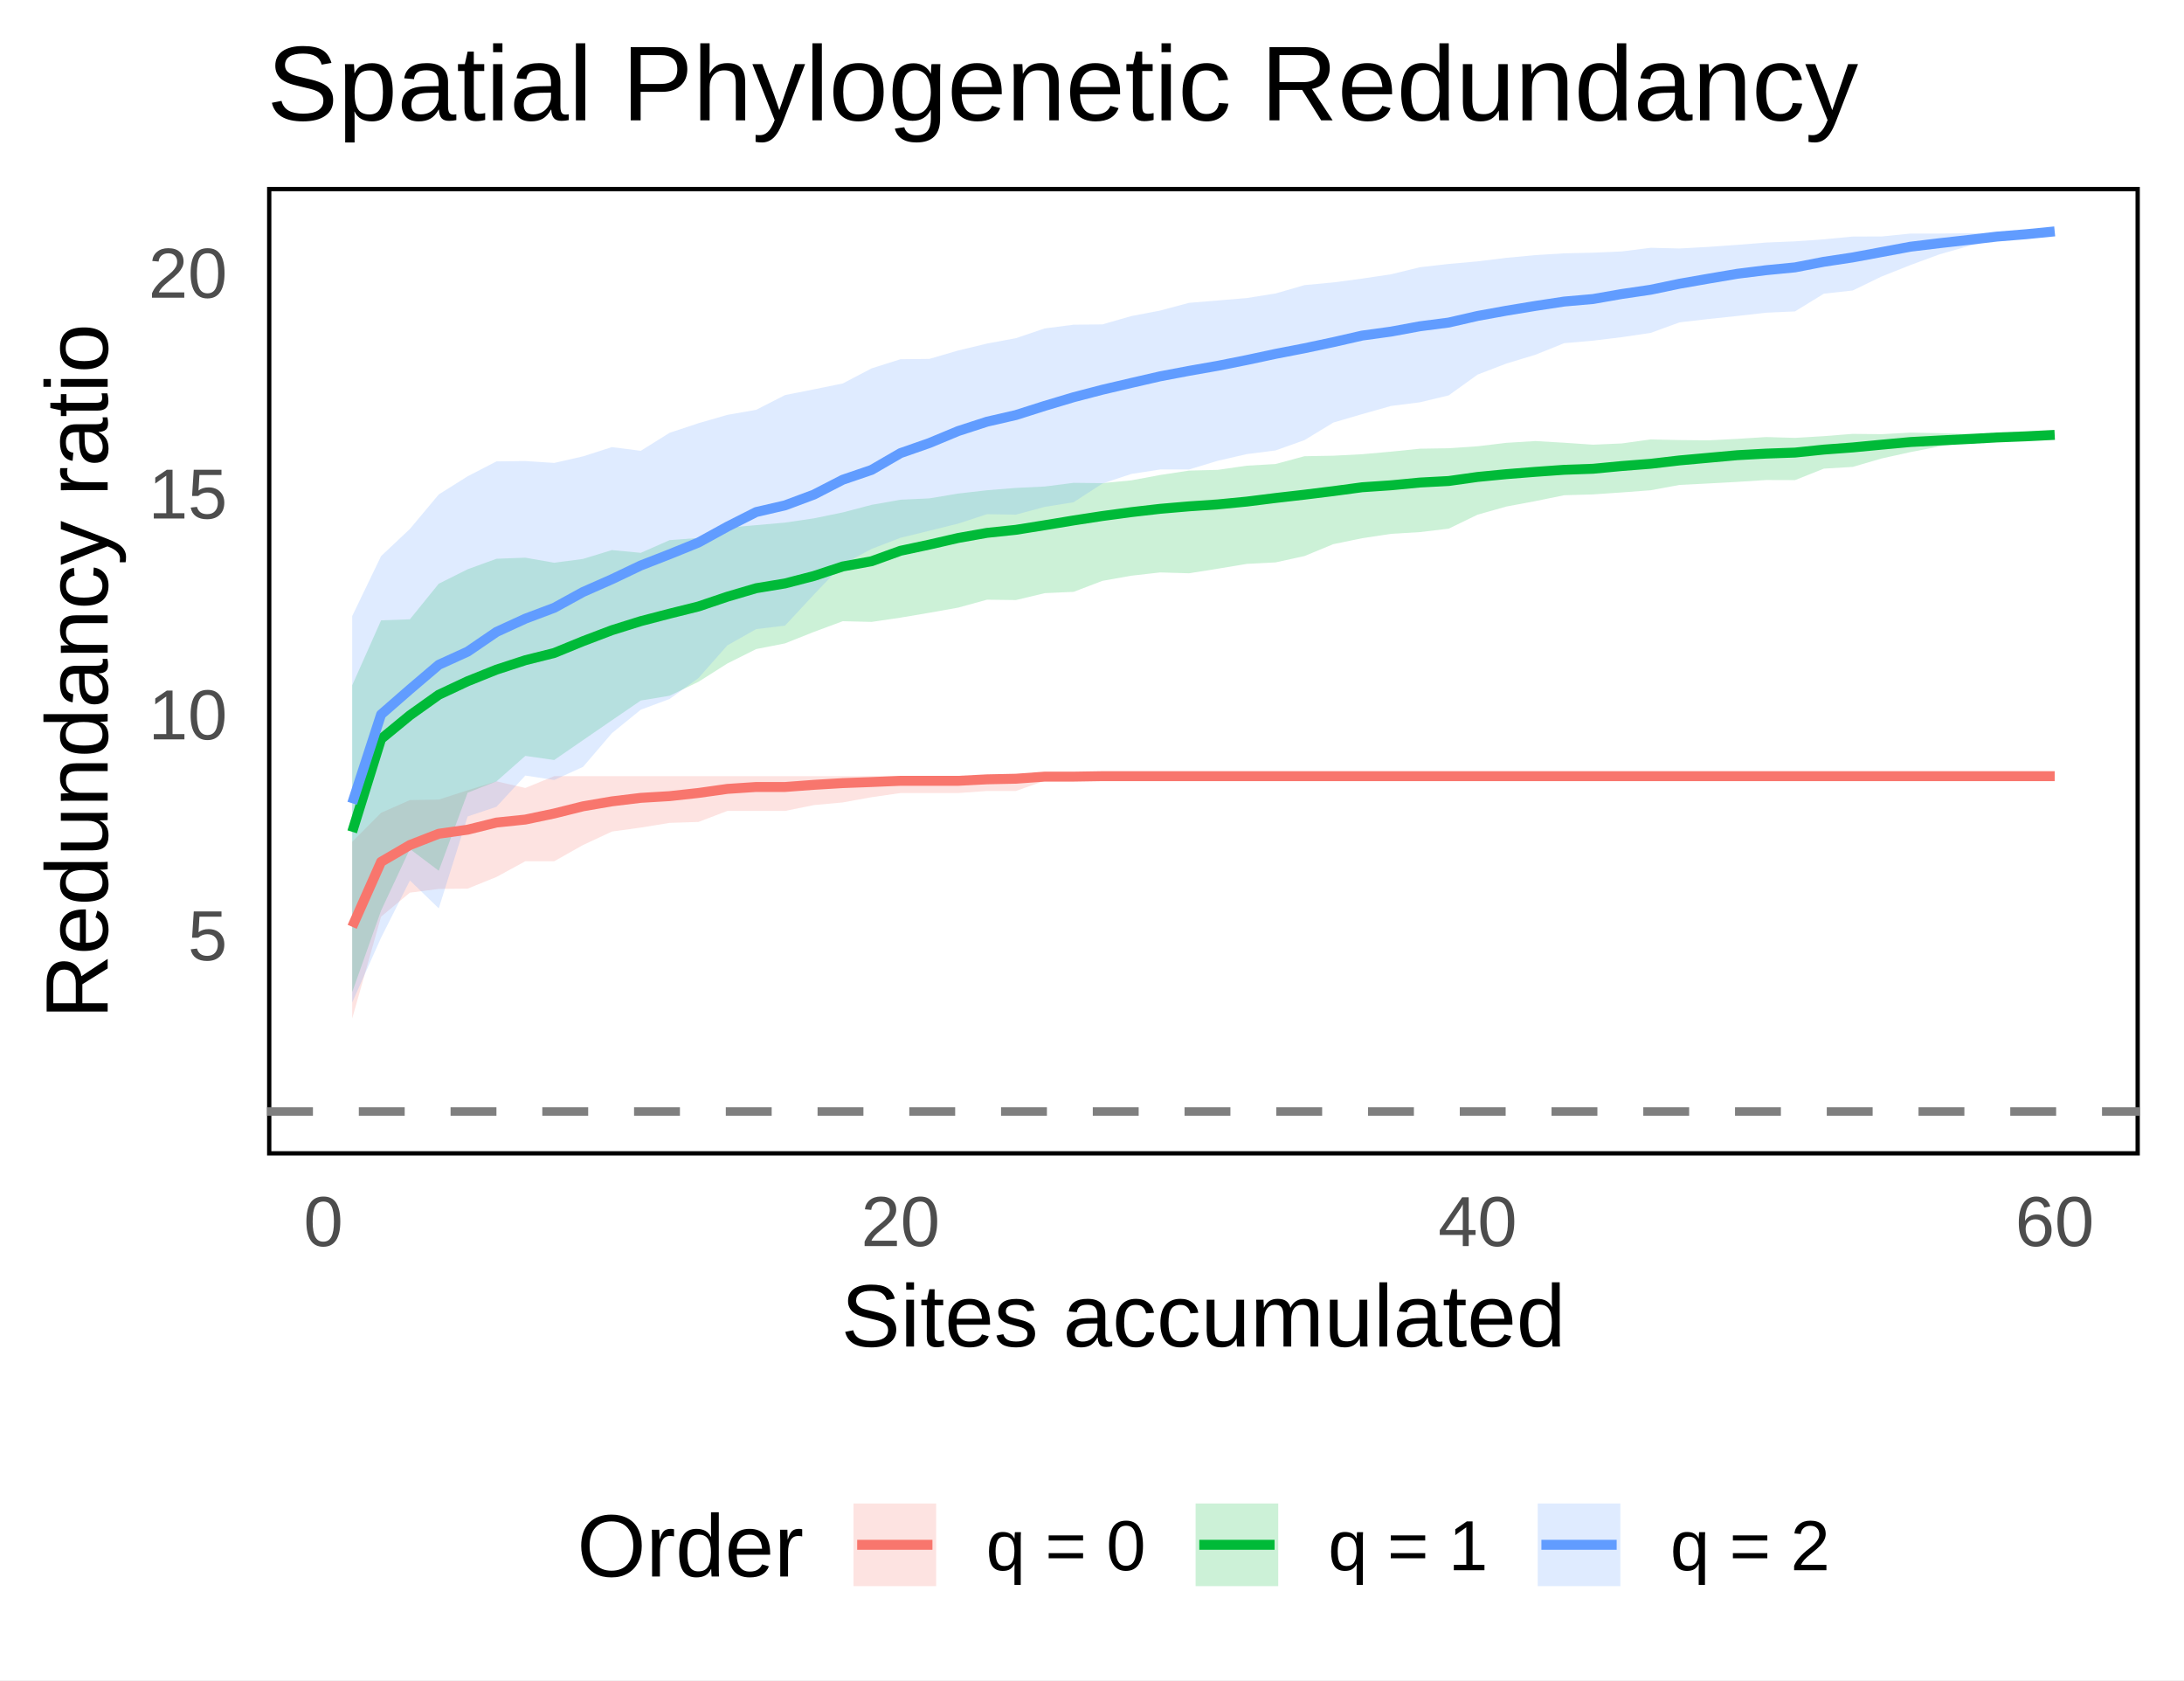
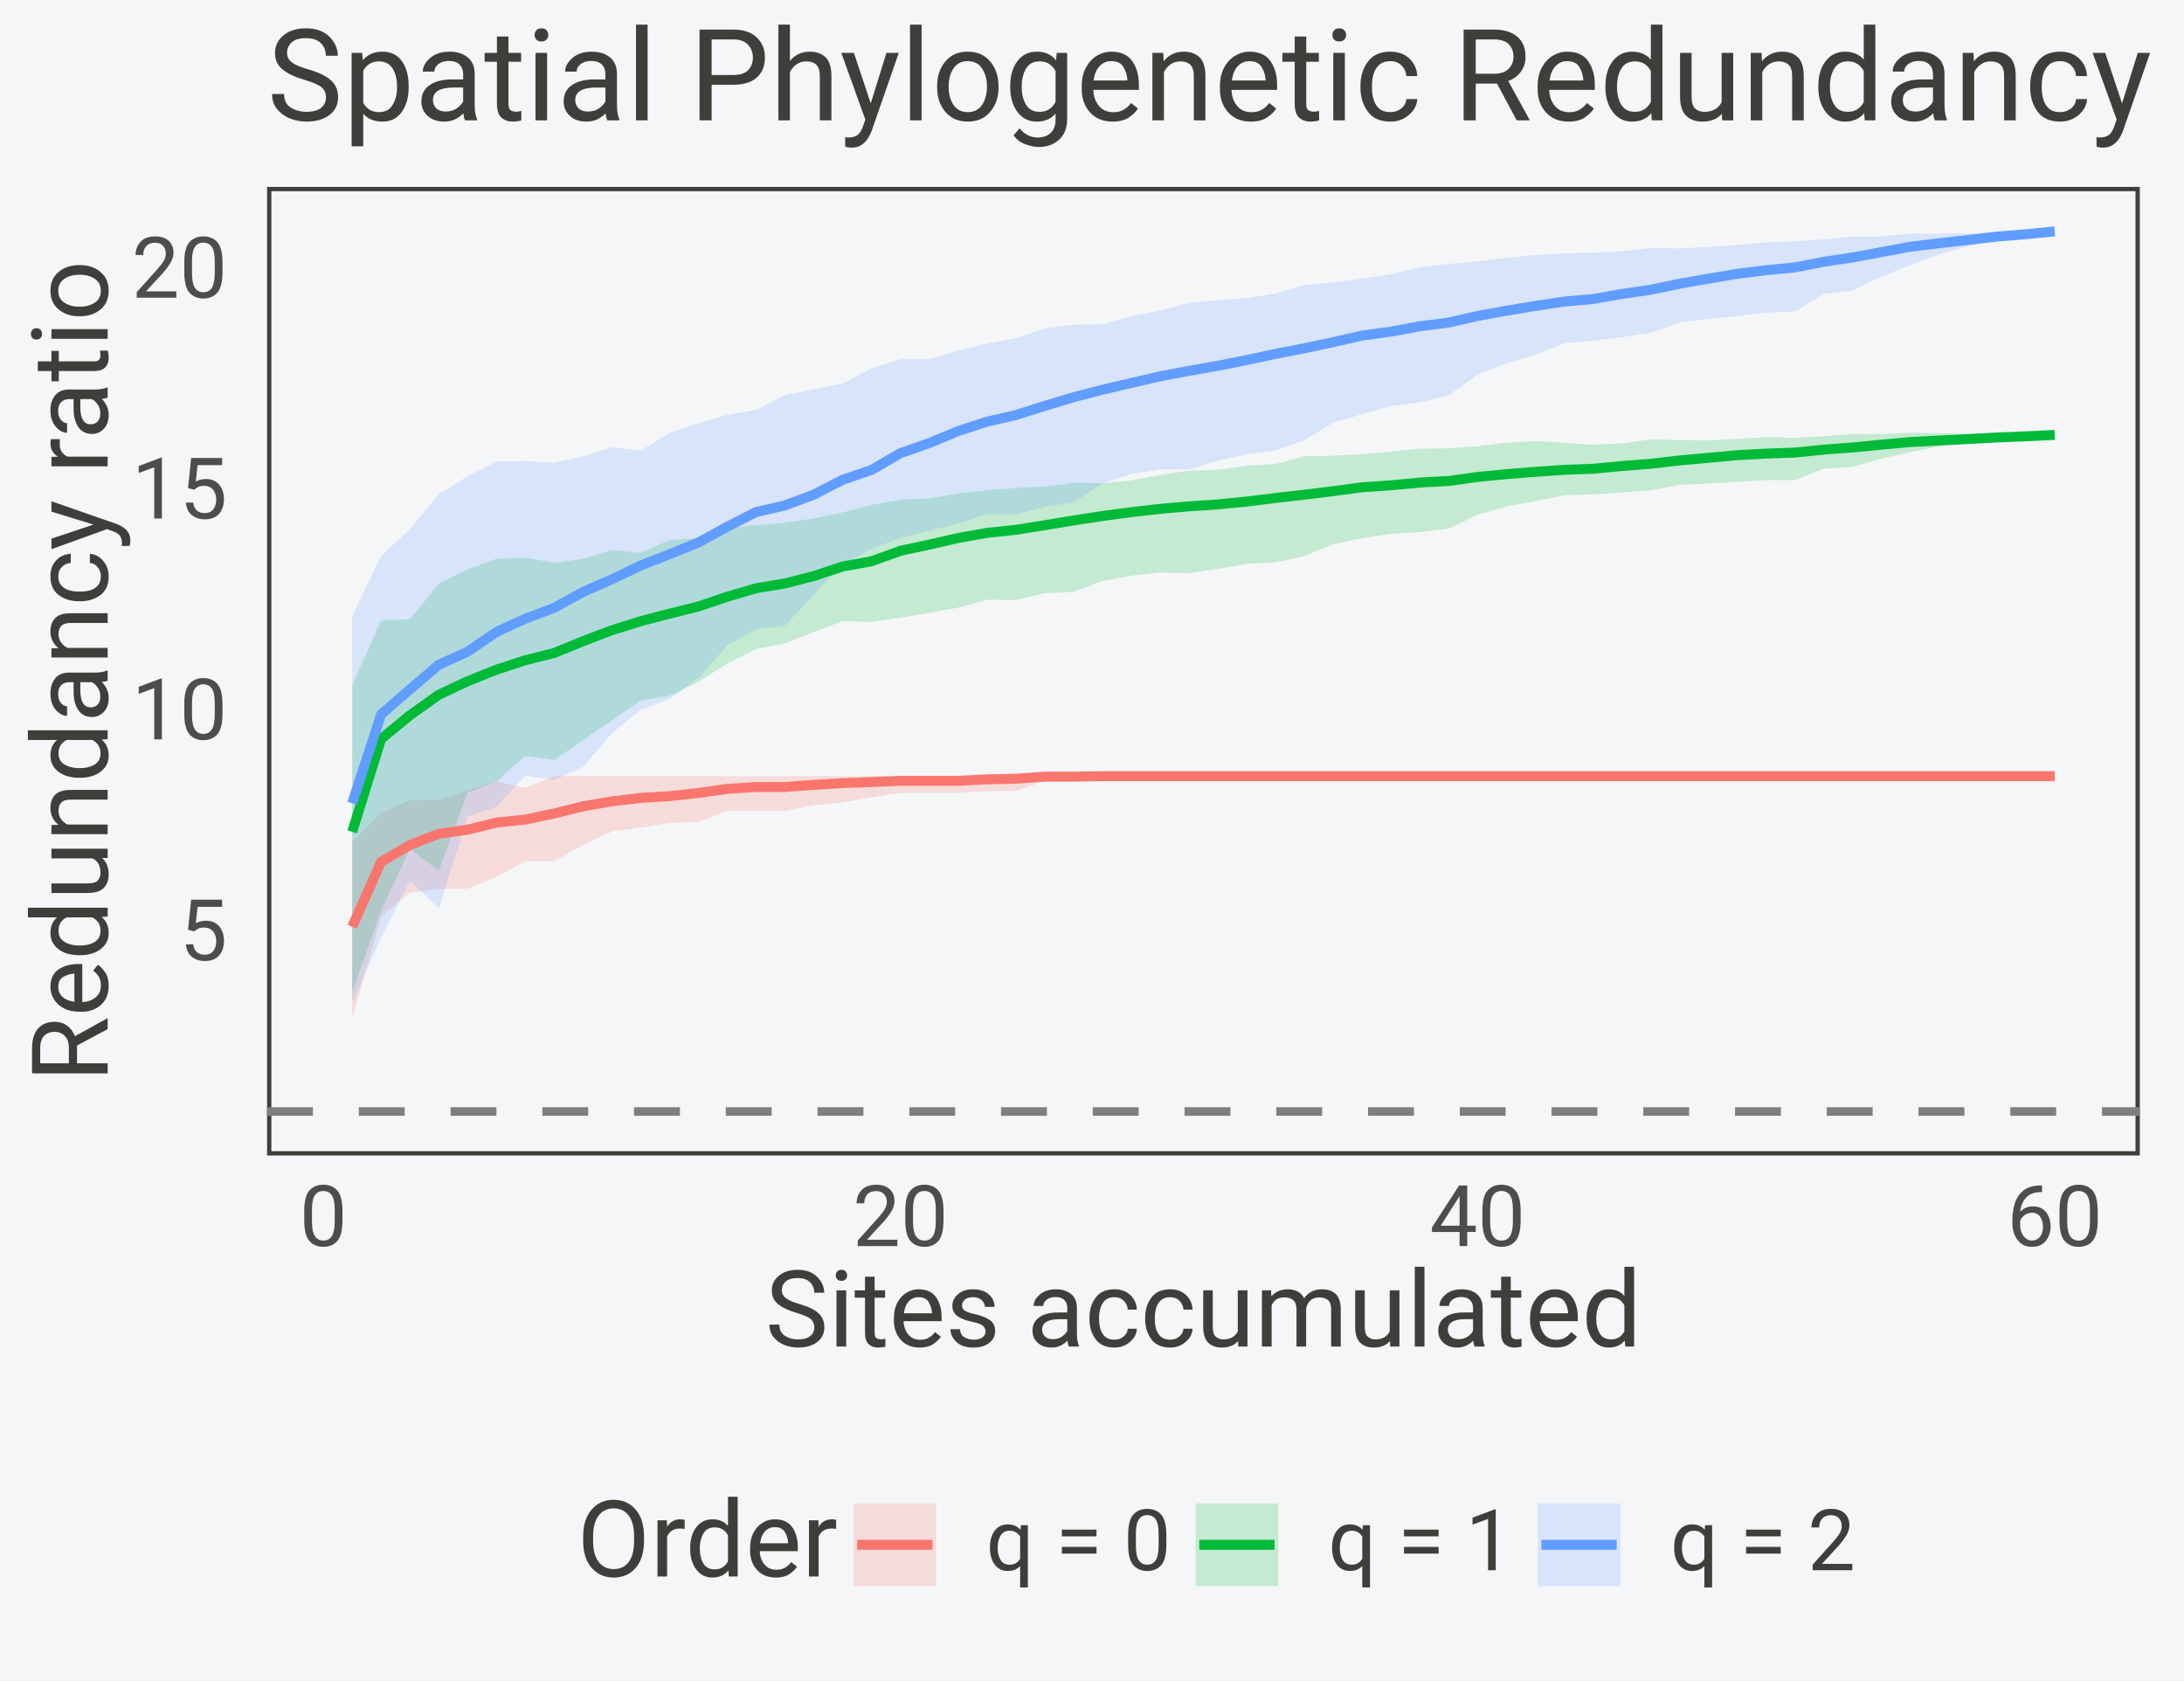
<svg xmlns="http://www.w3.org/2000/svg" width="468.00pt" height="360.00pt" viewBox="0 0 468.00 360.00">
  <g class="svglite">
    <defs>
      <style type="text/css">
-     .svglite line, .svglite polyline, .svglite polygon, .svglite path, .svglite rect, .svglite circle {
+     /* theme-aware-processed */
+     .svglite line, .svglite polyline, .svglite polygon, .svglite path, .svglite circle {
      fill: none;
-       stroke: #000000;
+       stroke: #3E3F3A;
+       stroke-linecap: round;
+       stroke-linejoin: round;
+       stroke-miterlimit: 10.00;
+     }
+     .svglite &gt; g &gt; rect {
+       fill: none;
+       stroke: #3E3F3A;
      stroke-linecap: round;
      stroke-linejoin: round;
      stroke-miterlimit: 10.00;
    }
    .svglite text {
      white-space: pre;
+       fill: #3E3F3A;
    }
    .svglite g.glyphgroup path {
      fill: inherit;
      stroke: none;
    }
  </style>
    </defs>
-     <rect width="100%" height="100%" style="stroke: none; fill: #FFFFFF;" />
+     <rect class="svg-bg" width="100%" height="100%" style="stroke: none; fill: #F5F6F8;" />
    <defs>
      <clipPath id="cpMC4wMHw0NjguMDB8MC4wMHwzNjAuMDA=">
        <rect x="0.00" y="0.00" width="468.00" height="360.00" />
      </clipPath>
    </defs>
    <g clip-path="url(#cpMC4wMHw0NjguMDB8MC4wMHwzNjAuMDA=)">
-       <rect x="0.00" y="0.00" width="468.00" height="360.00" style="stroke-width: 1.84; stroke: none;" />
-     </g>
+       <rect x="0.00" y="0.00" width="468.00" height="360.00" style="stroke-width: 1.84; stroke: none;" /> fill: #F5F6F8;' /&gt;
+ </g>
    <defs>
      <clipPath id="cpNTcuMjN8NDU4LjU0fDQwLjA1fDI0Ny41OQ==">
        <rect x="57.23" y="40.05" width="401.30" height="207.53" />
      </clipPath>
    </defs>
    <g clip-path="url(#cpNTcuMjN8NDU4LjU0fDQwLjA1fDI0Ny41OQ==)">
      <rect x="57.23" y="40.05" width="401.30" height="207.53" style="stroke-width: 1.84;" />
      <polygon points="75.47,180.38 81.66,174.15 87.84,171.43 94.02,171.32 100.21,169.33 106.39,167.41 112.57,168.83 118.76,166.30 124.94,166.30 131.12,166.30 137.31,166.30 143.49,166.30 149.67,166.30 155.86,166.30 162.04,166.30 168.22,166.30 174.41,166.30 180.59,166.30 186.77,166.30 192.96,166.30 199.14,166.30 205.32,166.30 211.51,166.30 217.69,166.30 223.88,166.30 230.06,166.30 236.24,166.30 242.43,166.30 248.61,166.30 254.79,166.30 260.98,166.30 267.16,166.30 273.34,166.30 279.53,166.30 285.71,166.30 291.89,166.30 298.08,166.30 304.26,166.30 310.44,166.30 316.63,166.30 322.81,166.30 328.99,166.30 335.18,166.30 341.36,166.30 347.54,166.30 353.73,166.30 359.91,166.30 366.09,166.30 372.28,166.30 378.46,166.30 384.64,166.30 390.83,166.30 397.01,166.30 403.19,166.30 409.38,166.30 415.56,166.30 421.74,166.30 427.93,166.30 434.11,166.30 440.29,166.30 440.29,166.30 434.11,166.30 427.93,166.30 421.74,166.30 415.56,166.30 409.38,166.30 403.19,166.30 397.01,166.30 390.83,166.30 384.64,166.30 378.46,166.30 372.28,166.30 366.09,166.30 359.91,166.30 353.73,166.30 347.54,166.30 341.36,166.30 335.18,166.30 328.99,166.30 322.81,166.30 316.63,166.30 310.44,166.30 304.26,166.30 298.08,166.30 291.89,166.30 285.71,166.30 279.53,166.30 273.34,166.30 267.16,166.30 260.98,166.30 254.79,166.30 248.61,166.30 242.43,166.30 236.24,166.30 230.06,167.28 223.88,167.28 217.69,169.48 211.51,169.48 205.32,169.92 199.14,169.92 192.96,169.92 186.77,170.81 180.59,171.93 174.41,172.50 168.22,173.75 162.04,173.75 155.86,173.75 149.67,176.11 143.49,176.31 137.31,177.32 131.12,178.17 124.94,181.05 118.76,184.53 112.57,184.53 106.39,187.90 100.21,190.40 94.02,190.46 87.84,191.26 81.66,196.40 75.47,218.23 " style="stroke-width: 0.00; stroke: none; stroke-linecap: butt; fill: #F8766D; fill-opacity: 0.20;" />
      <polyline points="75.47,180.38 81.66,174.15 87.84,171.43 94.02,171.32 100.21,169.33 106.39,167.41 112.57,168.83 118.76,166.30 124.94,166.30 131.12,166.30 137.31,166.30 143.49,166.30 149.67,166.30 155.86,166.30 162.04,166.30 168.22,166.30 174.41,166.30 180.59,166.30 186.77,166.30 192.96,166.30 199.14,166.30 205.32,166.30 211.51,166.30 217.69,166.30 223.88,166.30 230.06,166.30 236.24,166.30 242.43,166.30 248.61,166.30 254.79,166.30 260.98,166.30 267.16,166.30 273.34,166.30 279.53,166.30 285.71,166.30 291.89,166.30 298.08,166.30 304.26,166.30 310.44,166.30 316.63,166.30 322.81,166.30 328.99,166.30 335.18,166.30 341.36,166.30 347.54,166.30 353.73,166.30 359.91,166.30 366.09,166.30 372.28,166.30 378.46,166.30 384.64,166.30 390.83,166.30 397.01,166.30 403.19,166.30 409.38,166.30 415.56,166.30 421.74,166.30 427.93,166.30 434.11,166.30 440.29,166.30 " style="stroke-width: 1.84; stroke: none; stroke-linecap: butt;" />
      <polyline points="440.29,166.30 434.11,166.30 427.93,166.30 421.74,166.30 415.56,166.30 409.38,166.30 403.19,166.30 397.01,166.30 390.83,166.30 384.64,166.30 378.46,166.30 372.28,166.30 366.09,166.30 359.91,166.30 353.73,166.30 347.54,166.30 341.36,166.30 335.18,166.30 328.99,166.30 322.81,166.30 316.63,166.30 310.44,166.30 304.26,166.30 298.08,166.30 291.89,166.30 285.71,166.30 279.53,166.30 273.34,166.30 267.16,166.30 260.98,166.30 254.79,166.30 248.61,166.30 242.43,166.30 236.24,166.30 230.06,167.28 223.88,167.28 217.69,169.48 211.51,169.48 205.32,169.92 199.14,169.92 192.96,169.92 186.77,170.81 180.59,171.93 174.41,172.50 168.22,173.75 162.04,173.75 155.86,173.75 149.67,176.11 143.49,176.31 137.31,177.32 131.12,178.17 124.94,181.05 118.76,184.53 112.57,184.53 106.39,187.90 100.21,190.40 94.02,190.46 87.84,191.26 81.66,196.40 75.47,218.23 " style="stroke-width: 1.84; stroke: none; stroke-linecap: butt;" />
      <polygon points="75.47,146.83 81.66,132.92 87.84,132.69 94.02,125.06 100.21,121.97 106.39,119.72 112.57,119.49 118.76,120.57 124.94,119.75 131.12,117.86 137.31,118.45 143.49,115.73 149.67,115.26 155.86,113.05 162.04,112.52 168.22,111.97 174.41,111.06 180.59,109.79 186.77,108.17 192.96,107.07 199.14,106.78 205.32,105.75 211.51,105.04 217.69,104.54 223.88,104.24 230.06,103.45 236.24,103.52 242.43,102.92 248.61,101.77 254.79,100.83 260.98,100.67 267.16,99.78 273.34,99.42 279.53,97.75 285.71,97.64 291.89,97.32 298.08,96.77 304.26,96.14 310.44,96.04 316.63,95.62 322.81,94.88 328.99,94.50 335.18,94.86 341.36,95.28 347.54,95.01 353.73,94.15 359.91,94.29 366.09,94.35 372.28,94.03 378.46,93.64 384.64,93.82 390.83,93.45 397.01,92.96 403.19,93.03 409.38,92.69 415.56,92.81 421.74,92.97 427.93,93.13 434.11,93.03 440.29,93.18 440.29,93.18 434.11,93.68 427.93,94.02 421.74,94.76 415.56,95.66 409.38,96.87 403.19,98.24 397.01,100.04 390.83,100.41 384.64,102.87 378.46,102.85 372.28,103.25 366.09,103.59 359.91,103.90 353.73,105.04 347.54,105.51 341.36,105.93 335.18,106.11 328.99,107.37 322.81,108.53 316.63,110.27 310.44,113.27 304.26,114.01 298.08,114.38 291.89,115.32 285.71,116.59 279.53,119.14 273.34,120.50 267.16,120.82 260.98,121.85 254.79,122.83 248.61,122.65 242.43,123.35 236.24,124.45 230.06,126.81 223.88,127.09 217.69,128.57 211.51,128.49 205.32,130.19 199.14,131.29 192.96,132.34 186.77,133.25 180.59,133.10 174.41,135.39 168.22,137.85 162.04,139.07 155.86,142.16 149.67,146.08 143.49,149.07 137.31,150.10 131.12,154.33 124.94,158.58 118.76,162.84 112.57,161.96 106.39,167.42 100.21,169.84 94.02,186.57 87.84,181.91 81.66,195.11 75.47,212.58 " style="stroke-width: 0.00; stroke: none; stroke-linecap: butt; fill: #00BA38; fill-opacity: 0.20;" />
      <polyline points="75.47,146.83 81.66,132.92 87.84,132.69 94.02,125.06 100.21,121.97 106.39,119.72 112.57,119.49 118.76,120.57 124.94,119.75 131.12,117.86 137.31,118.45 143.49,115.73 149.67,115.26 155.86,113.05 162.04,112.52 168.22,111.97 174.41,111.06 180.59,109.79 186.77,108.17 192.96,107.07 199.14,106.78 205.32,105.75 211.51,105.04 217.69,104.54 223.88,104.24 230.06,103.45 236.24,103.52 242.43,102.92 248.61,101.77 254.79,100.83 260.98,100.67 267.16,99.78 273.34,99.42 279.53,97.75 285.71,97.64 291.89,97.32 298.08,96.77 304.26,96.14 310.44,96.04 316.63,95.62 322.81,94.88 328.99,94.50 335.18,94.86 341.36,95.28 347.54,95.01 353.73,94.15 359.91,94.29 366.09,94.35 372.28,94.03 378.46,93.64 384.64,93.82 390.83,93.45 397.01,92.96 403.19,93.03 409.38,92.69 415.56,92.81 421.74,92.97 427.93,93.13 434.11,93.03 440.29,93.18 " style="stroke-width: 1.84; stroke: none; stroke-linecap: butt;" />
      <polyline points="440.29,93.18 434.11,93.68 427.93,94.02 421.74,94.76 415.56,95.66 409.38,96.87 403.19,98.24 397.01,100.04 390.83,100.41 384.64,102.87 378.46,102.85 372.28,103.25 366.09,103.59 359.91,103.90 353.73,105.04 347.54,105.51 341.36,105.93 335.18,106.11 328.99,107.37 322.81,108.53 316.63,110.27 310.44,113.27 304.26,114.01 298.08,114.38 291.89,115.32 285.71,116.59 279.53,119.14 273.34,120.50 267.16,120.82 260.98,121.85 254.79,122.83 248.61,122.65 242.43,123.35 236.24,124.45 230.06,126.81 223.88,127.09 217.69,128.57 211.51,128.49 205.32,130.19 199.14,131.29 192.96,132.34 186.77,133.25 180.59,133.10 174.41,135.39 168.22,137.85 162.04,139.07 155.86,142.16 149.67,146.08 143.49,149.07 137.31,150.10 131.12,154.33 124.94,158.58 118.76,162.84 112.57,161.96 106.39,167.42 100.21,169.84 94.02,186.57 87.84,181.91 81.66,195.11 75.47,212.58 " style="stroke-width: 1.84; stroke: none; stroke-linecap: butt;" />
      <polygon points="75.47,132.00 81.66,119.15 87.84,113.33 94.02,105.94 100.21,102.05 106.39,98.86 112.57,98.78 118.76,99.19 124.94,97.78 131.12,95.80 137.31,96.59 143.49,92.73 149.67,90.68 155.86,88.89 162.04,87.81 168.22,84.65 174.41,83.42 180.59,82.16 186.77,78.93 192.96,76.97 199.14,76.90 205.32,75.10 211.51,73.61 217.69,72.46 223.88,70.37 230.06,69.57 236.24,69.50 242.43,67.72 248.61,66.54 254.79,64.89 260.98,64.38 267.16,63.86 273.34,62.88 279.53,61.09 285.71,60.51 291.89,59.69 298.08,58.77 304.26,57.26 310.44,56.55 316.63,56.00 322.81,55.24 328.99,54.66 335.18,54.28 341.36,54.14 347.54,53.87 353.73,53.09 359.91,53.24 366.09,52.90 372.28,52.46 378.46,51.97 384.64,51.71 390.83,51.28 397.01,50.68 403.19,50.67 409.38,50.04 415.56,50.04 421.74,49.98 427.93,49.90 434.11,49.49 440.29,49.58 440.29,49.58 434.11,50.54 427.93,51.24 421.74,52.75 415.56,54.51 409.38,56.79 403.19,59.25 397.01,62.24 390.83,62.93 384.64,66.72 378.46,67.00 372.28,67.70 366.09,68.35 359.91,69.07 353.73,71.32 347.54,72.24 341.36,72.99 335.18,73.53 328.99,76.02 322.81,77.89 316.63,80.26 310.44,84.71 304.26,86.20 298.08,86.98 291.89,88.73 285.71,90.54 279.53,94.30 273.34,96.51 267.16,97.30 260.98,98.72 254.79,100.59 248.61,100.59 242.43,101.55 236.24,103.60 230.06,107.61 223.88,108.60 217.69,110.27 211.51,110.17 205.32,112.19 199.14,113.72 192.96,115.23 186.77,117.61 180.59,120.93 174.41,127.39 168.22,134.05 162.04,134.79 155.86,138.28 149.67,145.29 143.49,149.76 137.31,152.06 131.12,157.09 124.94,164.31 118.76,167.12 112.57,166.17 106.39,172.86 100.21,174.93 94.02,194.63 87.84,188.65 81.66,200.91 75.47,214.79 " style="stroke-width: 0.00; stroke: none; stroke-linecap: butt; fill: #619CFF; fill-opacity: 0.20;" />
      <polyline points="75.47,132.00 81.66,119.15 87.84,113.33 94.02,105.94 100.21,102.05 106.39,98.86 112.57,98.78 118.76,99.19 124.94,97.78 131.12,95.80 137.31,96.59 143.49,92.73 149.67,90.68 155.86,88.89 162.04,87.81 168.22,84.65 174.41,83.42 180.59,82.16 186.77,78.93 192.96,76.97 199.14,76.90 205.32,75.10 211.51,73.61 217.69,72.46 223.88,70.37 230.06,69.57 236.24,69.50 242.43,67.72 248.61,66.54 254.79,64.89 260.98,64.38 267.16,63.86 273.34,62.88 279.53,61.09 285.71,60.51 291.89,59.69 298.08,58.77 304.26,57.26 310.44,56.55 316.63,56.00 322.81,55.24 328.99,54.66 335.18,54.28 341.36,54.14 347.54,53.87 353.73,53.09 359.91,53.24 366.09,52.90 372.28,52.46 378.46,51.97 384.64,51.71 390.83,51.28 397.01,50.68 403.19,50.67 409.38,50.04 415.56,50.04 421.74,49.98 427.93,49.90 434.11,49.49 440.29,49.58 " style="stroke-width: 1.84; stroke: none; stroke-linecap: butt;" />
      <polyline points="440.29,49.58 434.11,50.54 427.93,51.24 421.74,52.75 415.56,54.51 409.38,56.79 403.19,59.25 397.01,62.24 390.83,62.93 384.64,66.72 378.46,67.00 372.28,67.70 366.09,68.35 359.91,69.07 353.73,71.32 347.54,72.24 341.36,72.99 335.18,73.53 328.99,76.02 322.81,77.89 316.63,80.26 310.44,84.71 304.26,86.20 298.08,86.98 291.89,88.73 285.71,90.54 279.53,94.30 273.34,96.51 267.16,97.30 260.98,98.72 254.79,100.59 248.61,100.59 242.43,101.55 236.24,103.60 230.06,107.61 223.88,108.60 217.69,110.27 211.51,110.17 205.32,112.19 199.14,113.72 192.96,115.23 186.77,117.61 180.59,120.93 174.41,127.39 168.22,134.05 162.04,134.79 155.86,138.28 149.67,145.29 143.49,149.76 137.31,152.06 131.12,157.09 124.94,164.31 118.76,167.12 112.57,166.17 106.39,172.86 100.21,174.93 94.02,194.63 87.84,188.65 81.66,200.91 75.47,214.79 " style="stroke-width: 1.84; stroke: none; stroke-linecap: butt;" />
      <polyline points="75.47,198.58 81.66,184.66 87.84,181.05 94.02,178.64 100.21,177.77 106.39,176.24 112.57,175.60 118.76,174.30 124.94,172.76 131.12,171.70 137.31,170.95 143.49,170.58 149.67,169.90 155.86,169.03 162.04,168.62 168.22,168.62 174.41,168.16 180.59,167.79 186.77,167.56 192.96,167.30 199.14,167.30 205.32,167.30 211.51,166.98 217.69,166.85 223.88,166.40 230.06,166.40 236.24,166.30 242.43,166.30 248.61,166.30 254.79,166.30 260.98,166.30 267.16,166.30 273.34,166.30 279.53,166.30 285.71,166.30 291.89,166.30 298.08,166.30 304.26,166.30 310.44,166.30 316.63,166.30 322.81,166.30 328.99,166.30 335.18,166.30 341.36,166.30 347.54,166.30 353.73,166.30 359.91,166.30 366.09,166.30 372.28,166.30 378.46,166.30 384.64,166.30 390.83,166.30 397.01,166.30 403.19,166.30 409.38,166.30 415.56,166.30 421.74,166.30 427.93,166.30 434.11,166.30 440.29,166.30 " style="stroke-width: 2.13; stroke: #F8766D; stroke-linecap: butt;" />
      <polyline points="75.47,178.23 81.66,158.34 87.84,153.26 94.02,148.86 100.21,145.96 106.39,143.48 112.57,141.46 118.76,139.91 124.94,137.38 131.12,135.03 137.31,133.09 143.49,131.48 149.67,129.94 155.86,127.85 162.04,126.03 168.22,125.01 174.41,123.41 180.59,121.37 186.77,120.25 192.96,118.01 199.14,116.69 205.32,115.27 211.51,114.17 217.69,113.52 223.88,112.53 230.06,111.51 236.24,110.56 242.43,109.73 248.61,109.02 254.79,108.49 260.98,108.07 267.16,107.47 273.34,106.70 279.53,105.99 285.71,105.23 291.89,104.40 298.08,103.98 304.26,103.39 310.44,103.06 316.63,102.19 322.81,101.59 328.99,101.10 335.18,100.66 341.36,100.44 347.54,99.85 353.73,99.37 359.91,98.65 366.09,98.09 372.28,97.53 378.46,97.19 384.64,96.97 390.83,96.33 397.01,95.87 403.19,95.28 409.38,94.71 415.56,94.38 421.74,94.07 427.93,93.73 434.11,93.49 440.29,93.18 " style="stroke-width: 2.13; stroke: #00BA38; stroke-linecap: butt;" />
      <polyline points="75.47,172.11 81.66,153.09 87.84,147.70 94.02,142.44 100.21,139.62 106.39,135.40 112.57,132.56 118.76,130.23 124.94,126.84 131.12,124.11 137.31,121.16 143.49,118.75 149.67,116.24 155.86,112.84 162.04,109.71 168.22,108.28 174.41,105.97 180.59,102.79 186.77,100.68 192.96,97.09 199.14,94.93 205.32,92.36 211.51,90.35 217.69,88.93 223.88,86.96 230.06,85.11 236.24,83.50 242.43,82.05 248.61,80.63 254.79,79.46 260.98,78.37 267.16,77.14 273.34,75.82 279.53,74.62 285.71,73.31 291.89,71.90 298.08,71.05 304.26,69.91 310.44,69.11 316.63,67.69 322.81,66.57 328.99,65.55 335.18,64.61 341.36,64.07 347.54,62.99 353.73,62.08 359.91,60.79 366.09,59.71 372.28,58.66 378.46,57.89 384.64,57.29 390.83,56.09 397.01,55.16 403.19,54.01 409.38,52.86 415.56,52.11 421.74,51.42 427.93,50.69 434.11,50.19 440.29,49.58 " style="stroke-width: 2.13; stroke: #619CFF; stroke-linecap: butt;" />
      <line x1="57.23" y1="238.15" x2="458.54" y2="238.15" style="stroke-width: 1.84; stroke: #7F7F7F; stroke-dasharray: 9.83,9.83; stroke-linecap: butt;" />
    </g>
    <g clip-path="url(#cpMC4wMHw0NjguMDB8MC4wMHwzNjAuMDA=)">
-       <text x="48.71" y="205.74" text-anchor="end" style="font-size: 15.20px;fill: #4D4D4D; font-family: &quot;Arial&quot;;" textLength="8.45px" lengthAdjust="spacingAndGlyphs">5</text>
-       <text x="48.71" y="158.42" text-anchor="end" style="font-size: 15.20px;fill: #4D4D4D; font-family: &quot;Arial&quot;;" textLength="16.91px" lengthAdjust="spacingAndGlyphs">10</text>
-       <text x="48.71" y="111.10" text-anchor="end" style="font-size: 15.20px;fill: #4D4D4D; font-family: &quot;Arial&quot;;" textLength="16.91px" lengthAdjust="spacingAndGlyphs">15</text>
-       <text x="48.71" y="63.79" text-anchor="end" style="font-size: 15.20px;fill: #4D4D4D; font-family: &quot;Arial&quot;;" textLength="16.91px" lengthAdjust="spacingAndGlyphs">20</text>
-       <text x="69.29" y="266.98" text-anchor="middle" style="font-size: 15.20px;fill: #4D4D4D; font-family: &quot;Arial&quot;;" textLength="8.45px" lengthAdjust="spacingAndGlyphs">0</text>
-       <text x="192.96" y="266.98" text-anchor="middle" style="font-size: 15.20px;fill: #4D4D4D; font-family: &quot;Arial&quot;;" textLength="16.91px" lengthAdjust="spacingAndGlyphs">20</text>
-       <text x="316.63" y="266.98" text-anchor="middle" style="font-size: 15.20px;fill: #4D4D4D; font-family: &quot;Arial&quot;;" textLength="16.91px" lengthAdjust="spacingAndGlyphs">40</text>
-       <text x="440.29" y="266.98" text-anchor="middle" style="font-size: 15.20px;fill: #4D4D4D; font-family: &quot;Arial&quot;;" textLength="16.91px" lengthAdjust="spacingAndGlyphs">60</text>
-       <text x="257.88" y="288.51" text-anchor="middle" style="font-size: 19.00px; font-family: &quot;Arial&quot;;" textLength="155.22px" lengthAdjust="spacingAndGlyphs">Sites accumulated</text>
-       <text transform="translate(23.07,143.82) rotate(-90)" text-anchor="middle" style="font-size: 19.00px; font-family: &quot;Arial&quot;;" textLength="148.89px" lengthAdjust="spacingAndGlyphs">Redundancy ratio</text>
-       <text x="123.64" y="337.79" style="font-size: 19.00px; font-family: &quot;Arial&quot;;" textLength="48.56px" lengthAdjust="spacingAndGlyphs">Order</text>
+       <text x="48.71" y="205.74" text-anchor="end" style="font-size: 1.52em;fill: #4D4D4D; font-family: &quot;Roboto&quot;, -apple-system, BlinkMacSystemFont, &quot;Segoe UI&quot;, system-ui, sans-serif;">5</text>
+       <text x="48.71" y="158.42" text-anchor="end" style="font-size: 1.52em;fill: #4D4D4D; font-family: &quot;Roboto&quot;, -apple-system, BlinkMacSystemFont, &quot;Segoe UI&quot;, system-ui, sans-serif;">10</text>
+       <text x="48.71" y="111.10" text-anchor="end" style="font-size: 1.52em;fill: #4D4D4D; font-family: &quot;Roboto&quot;, -apple-system, BlinkMacSystemFont, &quot;Segoe UI&quot;, system-ui, sans-serif;">15</text>
+       <text x="48.71" y="63.79" text-anchor="end" style="font-size: 1.52em;fill: #4D4D4D; font-family: &quot;Roboto&quot;, -apple-system, BlinkMacSystemFont, &quot;Segoe UI&quot;, system-ui, sans-serif;">20</text>
+       <text x="69.29" y="266.98" text-anchor="middle" style="font-size: 1.52em;fill: #4D4D4D; font-family: &quot;Roboto&quot;, -apple-system, BlinkMacSystemFont, &quot;Segoe UI&quot;, system-ui, sans-serif;">0</text>
+       <text x="192.96" y="266.98" text-anchor="middle" style="font-size: 1.52em;fill: #4D4D4D; font-family: &quot;Roboto&quot;, -apple-system, BlinkMacSystemFont, &quot;Segoe UI&quot;, system-ui, sans-serif;">20</text>
+       <text x="316.63" y="266.98" text-anchor="middle" style="font-size: 1.52em;fill: #4D4D4D; font-family: &quot;Roboto&quot;, -apple-system, BlinkMacSystemFont, &quot;Segoe UI&quot;, system-ui, sans-serif;">40</text>
+       <text x="440.29" y="266.98" text-anchor="middle" style="font-size: 1.52em;fill: #4D4D4D; font-family: &quot;Roboto&quot;, -apple-system, BlinkMacSystemFont, &quot;Segoe UI&quot;, system-ui, sans-serif;">60</text>
+       <text x="257.88" y="288.51" text-anchor="middle" style="font-size: 1.9em; font-family: &quot;Roboto&quot;, -apple-system, BlinkMacSystemFont, &quot;Segoe UI&quot;, system-ui, sans-serif;">Sites accumulated</text>
+       <text transform="translate(23.07,143.82) rotate(-90)" text-anchor="middle" style="font-size: 1.9em; font-family: &quot;Roboto&quot;, -apple-system, BlinkMacSystemFont, &quot;Segoe UI&quot;, system-ui, sans-serif;">Redundancy ratio</text>
+       <text x="123.64" y="337.79" style="font-size: 1.9em; font-family: &quot;Roboto&quot;, -apple-system, BlinkMacSystemFont, &quot;Segoe UI&quot;, system-ui, sans-serif;">Order</text>
      <rect x="182.89" y="322.14" width="17.71" height="17.71" style="stroke-width: 1.84; stroke: none; stroke-linecap: butt; fill: #F8766D; fill-opacity: 0.20;" />
      <line x1="183.68" y1="330.99" x2="199.81" y2="330.99" style="stroke-width: 2.13; stroke: #F8766D; stroke-linecap: butt;" />
      <rect x="256.20" y="322.14" width="17.71" height="17.71" style="stroke-width: 1.84; stroke: none; stroke-linecap: butt; fill: #00BA38; fill-opacity: 0.20;" />
      <line x1="256.99" y1="330.99" x2="273.12" y2="330.99" style="stroke-width: 2.13; stroke: #00BA38; stroke-linecap: butt;" />
      <rect x="329.51" y="322.14" width="17.71" height="17.71" style="stroke-width: 1.84; stroke: none; stroke-linecap: butt; fill: #619CFF; fill-opacity: 0.20;" />
      <line x1="330.30" y1="330.99" x2="346.43" y2="330.99" style="stroke-width: 2.13; stroke: #619CFF; stroke-linecap: butt;" />
-       <text x="211.29" y="336.43" style="font-size: 15.20px; font-family: &quot;Arial&quot;;" textLength="34.22px" lengthAdjust="spacingAndGlyphs">q = 0</text>
-       <text x="284.60" y="336.43" style="font-size: 15.20px; font-family: &quot;Arial&quot;;" textLength="34.22px" lengthAdjust="spacingAndGlyphs">q = 1</text>
-       <text x="357.91" y="336.43" style="font-size: 15.20px; font-family: &quot;Arial&quot;;" textLength="34.22px" lengthAdjust="spacingAndGlyphs">q = 2</text>
-       <text x="57.23" y="25.79" style="font-size: 22.80px; font-family: &quot;Arial&quot;;" textLength="340.81px" lengthAdjust="spacingAndGlyphs">Spatial Phylogenetic Redundancy</text>
+       <text x="211.29" y="336.43" style="font-size: 1.52em; font-family: &quot;Roboto&quot;, -apple-system, BlinkMacSystemFont, &quot;Segoe UI&quot;, system-ui, sans-serif;">q = 0</text>
+       <text x="284.60" y="336.43" style="font-size: 1.52em; font-family: &quot;Roboto&quot;, -apple-system, BlinkMacSystemFont, &quot;Segoe UI&quot;, system-ui, sans-serif;">q = 1</text>
+       <text x="357.91" y="336.43" style="font-size: 1.52em; font-family: &quot;Roboto&quot;, -apple-system, BlinkMacSystemFont, &quot;Segoe UI&quot;, system-ui, sans-serif;">q = 2</text>
+       <text x="57.23" y="25.79" style="font-size: 2.28em; font-family: &quot;Roboto&quot;, -apple-system, BlinkMacSystemFont, &quot;Segoe UI&quot;, system-ui, sans-serif;">Spatial Phylogenetic Redundancy</text>
    </g>
  </g>
</svg>
